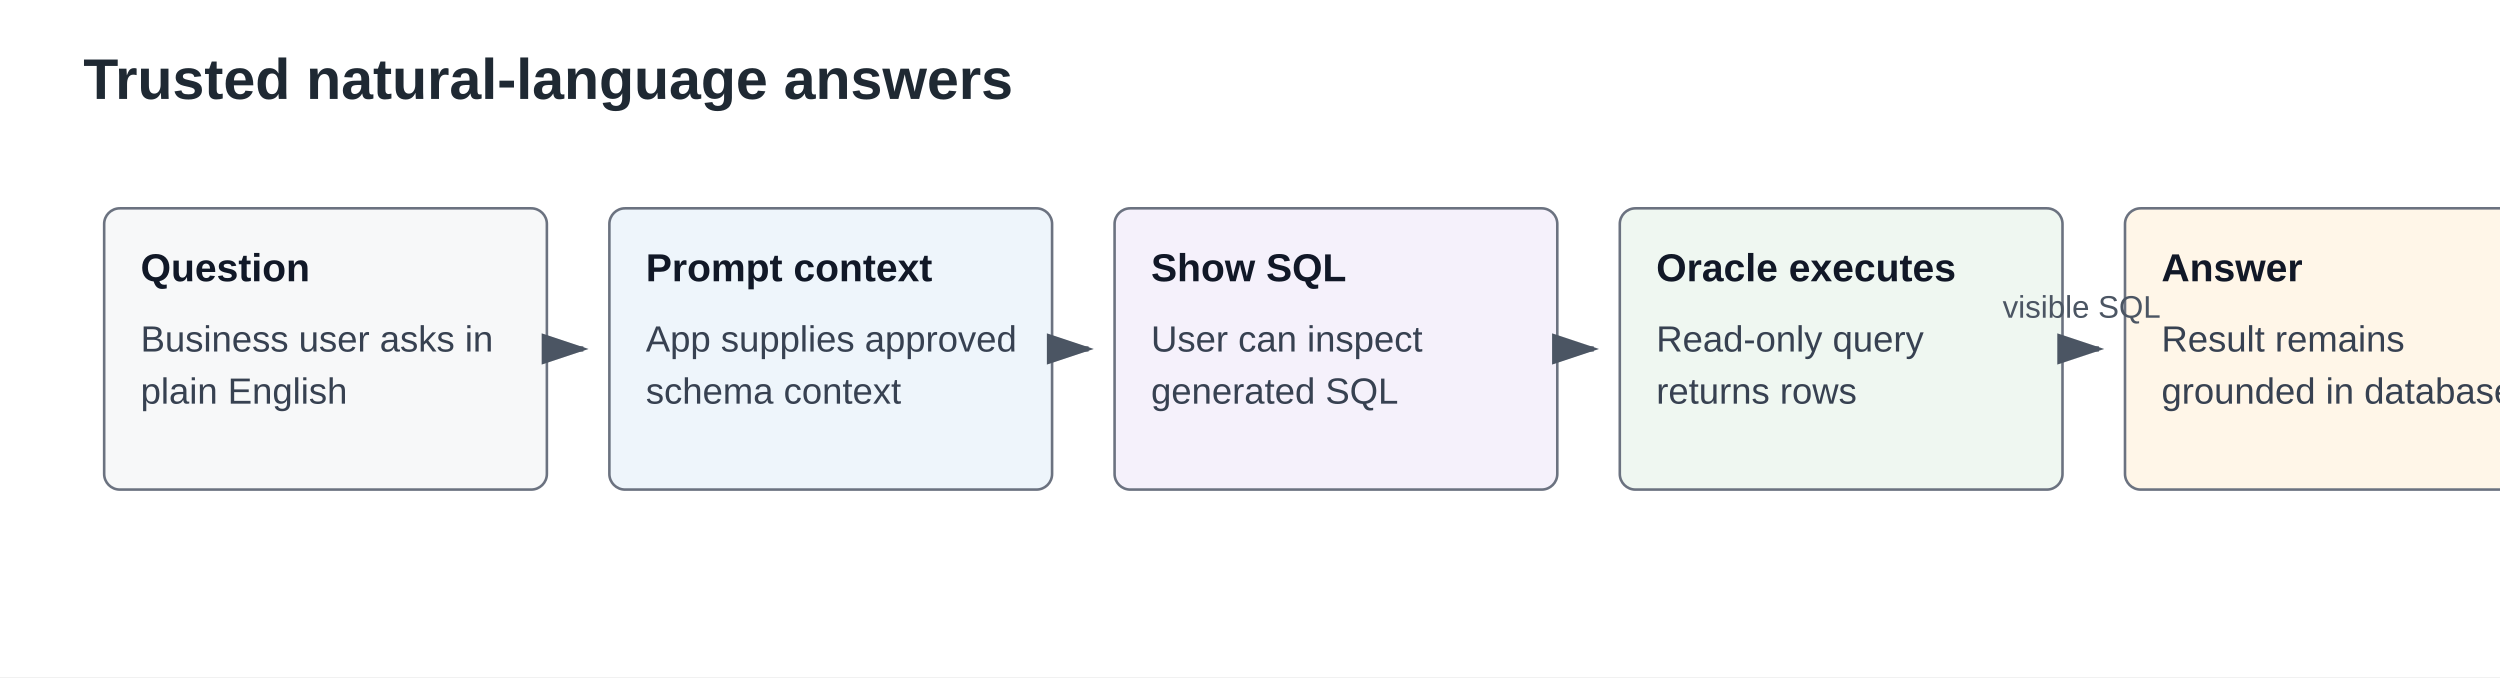
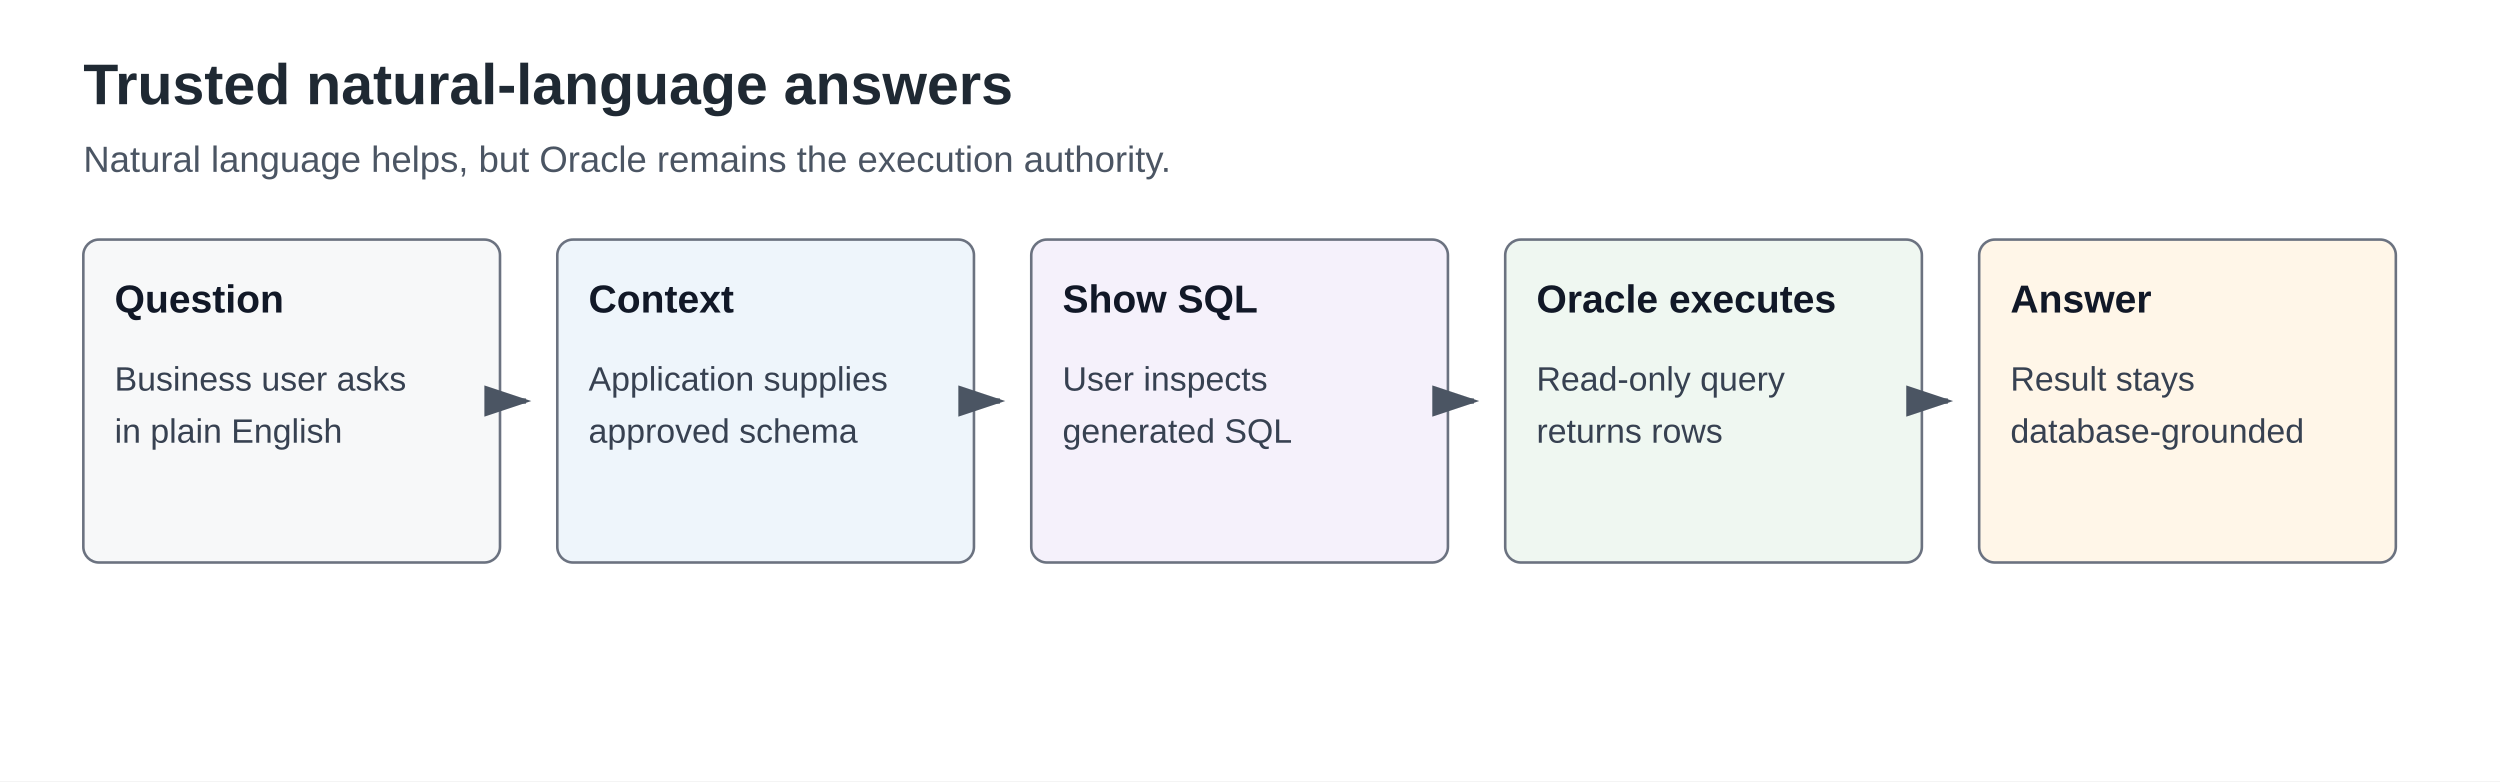
- <svg xmlns="http://www.w3.org/2000/svg" width="960" height="260" viewBox="0 0 960 260" role="img" aria-label="Trusted natural-language answers">
+ <svg xmlns="http://www.w3.org/2000/svg" width="960" height="300" viewBox="0 0 960 300" role="img" aria-label="Trusted natural-language answers">
  <defs>
    <marker id="arrow" markerWidth="10" markerHeight="10" refX="8" refY="3" orient="auto">
      <path d="M0,0 L0,6 L9,3 z" fill="#4b5563" />
    </marker>
  </defs>
-   <rect width="960" height="260" fill="#ffffff" />
-   <text x="32" y="38" font-family="Arial, sans-serif" font-size="22" font-weight="700" fill="#1f2933">Trusted natural-language answers</text>
-   <rect x="40" y="80" width="170" height="108" rx="6" fill="#f7f8f9" stroke="#6b7280" />
-   <text x="54" y="108" font-family="Arial, sans-serif" font-size="15" font-weight="700" fill="#111827">Question</text>
-   <text x="54" y="135" font-family="Arial, sans-serif" font-size="14" fill="#374151">Business user asks in</text>
-   <text x="54" y="155" font-family="Arial, sans-serif" font-size="14" fill="#374151">plain English</text>
-   <rect x="234" y="80" width="170" height="108" rx="6" fill="#eef5fb" stroke="#6b7280" />
-   <text x="248" y="108" font-family="Arial, sans-serif" font-size="15" font-weight="700" fill="#111827">Prompt context</text>
-   <text x="248" y="135" font-family="Arial, sans-serif" font-size="14" fill="#374151">App supplies approved</text>
-   <text x="248" y="155" font-family="Arial, sans-serif" font-size="14" fill="#374151">schema context</text>
-   <rect x="428" y="80" width="170" height="108" rx="6" fill="#f5f1fb" stroke="#6b7280" />
-   <text x="442" y="108" font-family="Arial, sans-serif" font-size="15" font-weight="700" fill="#111827">Show SQL</text>
-   <text x="442" y="135" font-family="Arial, sans-serif" font-size="14" fill="#374151">User can inspect</text>
-   <text x="442" y="155" font-family="Arial, sans-serif" font-size="14" fill="#374151">generated SQL</text>
-   <rect x="622" y="80" width="170" height="108" rx="6" fill="#eff7f1" stroke="#6b7280" />
-   <text x="636" y="108" font-family="Arial, sans-serif" font-size="15" font-weight="700" fill="#111827">Oracle executes</text>
-   <text x="636" y="135" font-family="Arial, sans-serif" font-size="14" fill="#374151">Read-only query</text>
-   <text x="636" y="155" font-family="Arial, sans-serif" font-size="14" fill="#374151">returns rows</text>
-   <rect x="816" y="80" width="170" height="108" rx="6" fill="#fff6e8" stroke="#6b7280" />
-   <text x="830" y="108" font-family="Arial, sans-serif" font-size="15" font-weight="700" fill="#111827">Answer</text>
-   <text x="830" y="135" font-family="Arial, sans-serif" font-size="14" fill="#374151">Result remains</text>
-   <text x="830" y="155" font-family="Arial, sans-serif" font-size="14" fill="#374151">grounded in database</text>
-   <line x1="210" y1="134.0" x2="224" y2="134.0" stroke="#4b5563" stroke-width="2" marker-end="url(#arrow)" />
-   <line x1="404" y1="134.0" x2="418" y2="134.0" stroke="#4b5563" stroke-width="2" marker-end="url(#arrow)" />
-   <line x1="598" y1="134.0" x2="612" y2="134.0" stroke="#4b5563" stroke-width="2" marker-end="url(#arrow)" />
-   <line x1="792" y1="134.0" x2="806" y2="134.0" stroke="#4b5563" stroke-width="2" marker-end="url(#arrow)" />
-   <text x="769.0" y="122.0" font-family="Arial, sans-serif" font-size="12" fill="#4b5563">visible SQL</text>
+   <rect width="960" height="300" fill="#ffffff" />
+   <text x="32" y="40" font-family="Arial, sans-serif" font-size="22" font-weight="700" fill="#1f2933">Trusted natural-language answers</text>
+   <text x="32" y="66" font-family="Arial, sans-serif" font-size="14" fill="#4b5563">Natural language helps, but Oracle remains the execution authority.</text>
+   <rect x="32" y="92" width="160" height="124" rx="6" fill="#f7f8f9" stroke="#6b7280" />
+   <text x="44" y="120" font-family="Arial, sans-serif" font-size="15" font-weight="700" fill="#111827">Question</text>
+   <text x="44" y="150" font-family="Arial, sans-serif" font-size="13" fill="#374151">Business user asks</text>
+   <text x="44" y="170" font-family="Arial, sans-serif" font-size="13" fill="#374151">in plain English</text>
+   <line x1="192" y1="154.0" x2="202" y2="154.0" stroke="#4b5563" stroke-width="2" marker-end="url(#arrow)" />
+   <rect x="214" y="92" width="160" height="124" rx="6" fill="#eef5fb" stroke="#6b7280" />
+   <text x="226" y="120" font-family="Arial, sans-serif" font-size="15" font-weight="700" fill="#111827">Context</text>
+   <text x="226" y="150" font-family="Arial, sans-serif" font-size="13" fill="#374151">Application supplies</text>
+   <text x="226" y="170" font-family="Arial, sans-serif" font-size="13" fill="#374151">approved schema</text>
+   <line x1="374" y1="154.0" x2="384" y2="154.0" stroke="#4b5563" stroke-width="2" marker-end="url(#arrow)" />
+   <rect x="396" y="92" width="160" height="124" rx="6" fill="#f5f1fb" stroke="#6b7280" />
+   <text x="408" y="120" font-family="Arial, sans-serif" font-size="15" font-weight="700" fill="#111827">Show SQL</text>
+   <text x="408" y="150" font-family="Arial, sans-serif" font-size="13" fill="#374151">User inspects</text>
+   <text x="408" y="170" font-family="Arial, sans-serif" font-size="13" fill="#374151">generated SQL</text>
+   <line x1="556" y1="154.0" x2="566" y2="154.0" stroke="#4b5563" stroke-width="2" marker-end="url(#arrow)" />
+   <rect x="578" y="92" width="160" height="124" rx="6" fill="#eff7f1" stroke="#6b7280" />
+   <text x="590" y="120" font-family="Arial, sans-serif" font-size="15" font-weight="700" fill="#111827">Oracle executes</text>
+   <text x="590" y="150" font-family="Arial, sans-serif" font-size="13" fill="#374151">Read-only query</text>
+   <text x="590" y="170" font-family="Arial, sans-serif" font-size="13" fill="#374151">returns rows</text>
+   <line x1="738" y1="154.0" x2="748" y2="154.0" stroke="#4b5563" stroke-width="2" marker-end="url(#arrow)" />
+   <rect x="760" y="92" width="160" height="124" rx="6" fill="#fff6e8" stroke="#6b7280" />
+   <text x="772" y="120" font-family="Arial, sans-serif" font-size="15" font-weight="700" fill="#111827">Answer</text>
+   <text x="772" y="150" font-family="Arial, sans-serif" font-size="13" fill="#374151">Result stays</text>
+   <text x="772" y="170" font-family="Arial, sans-serif" font-size="13" fill="#374151">database-grounded</text>
</svg>
